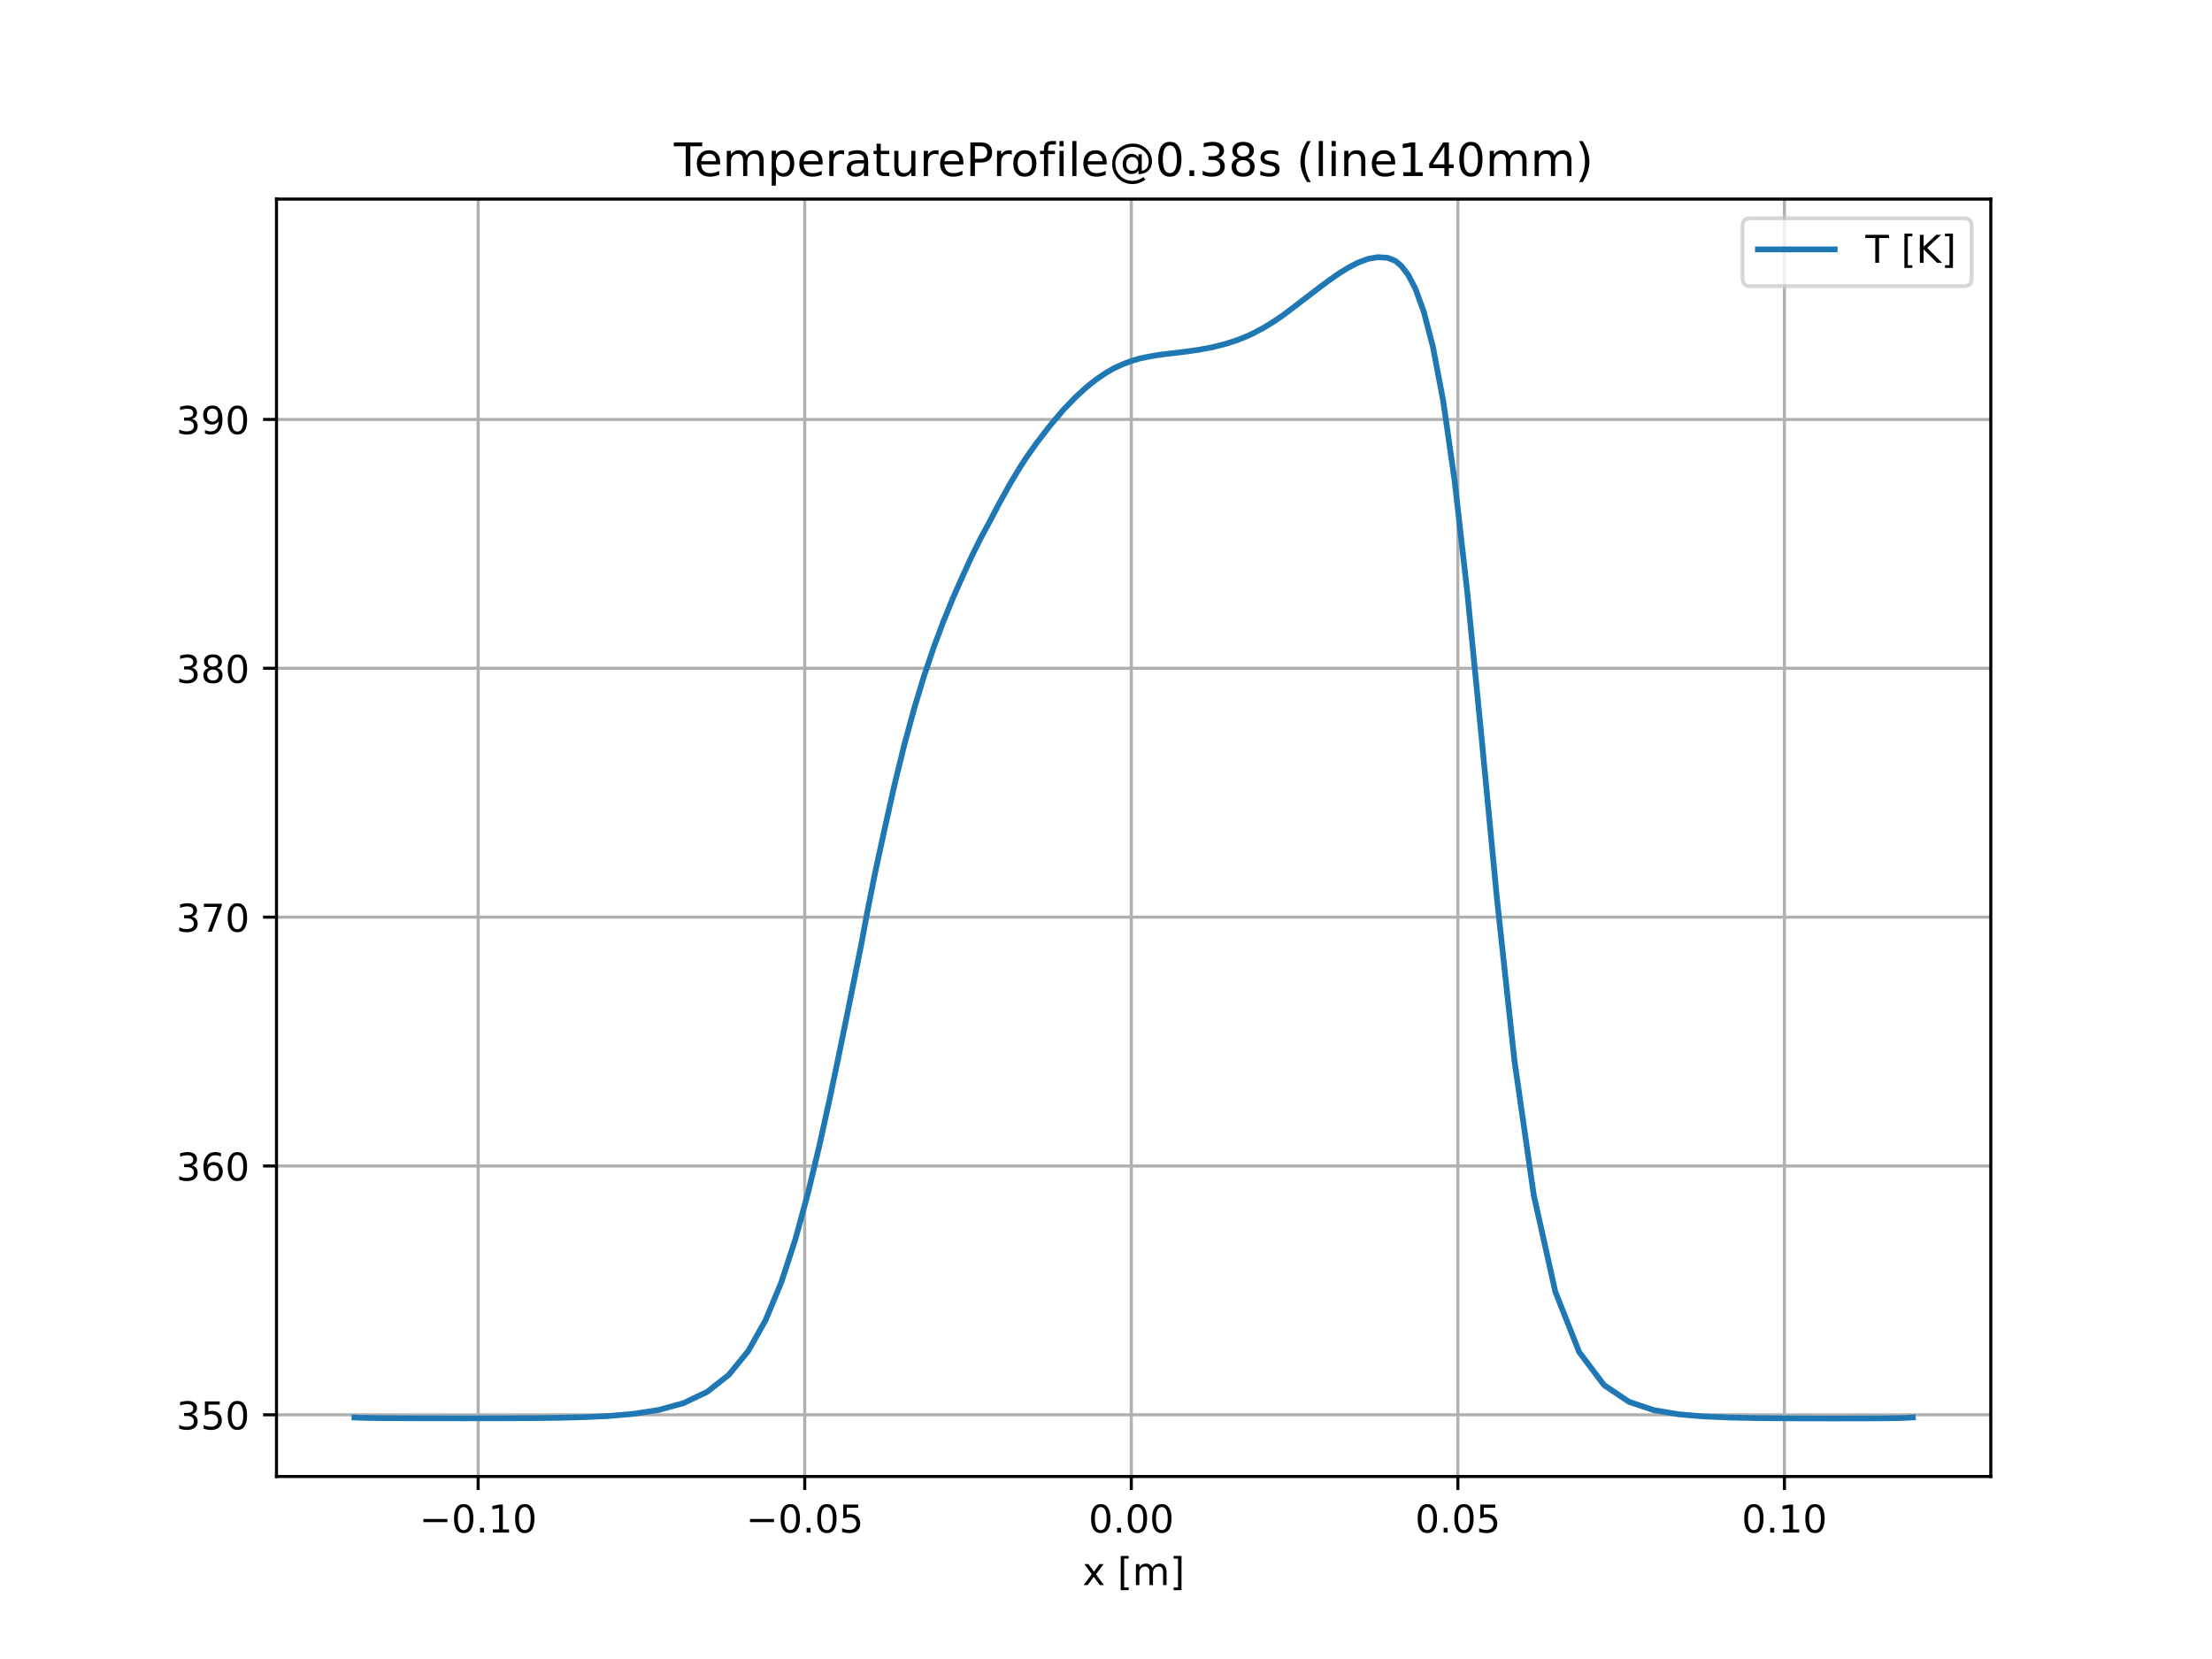
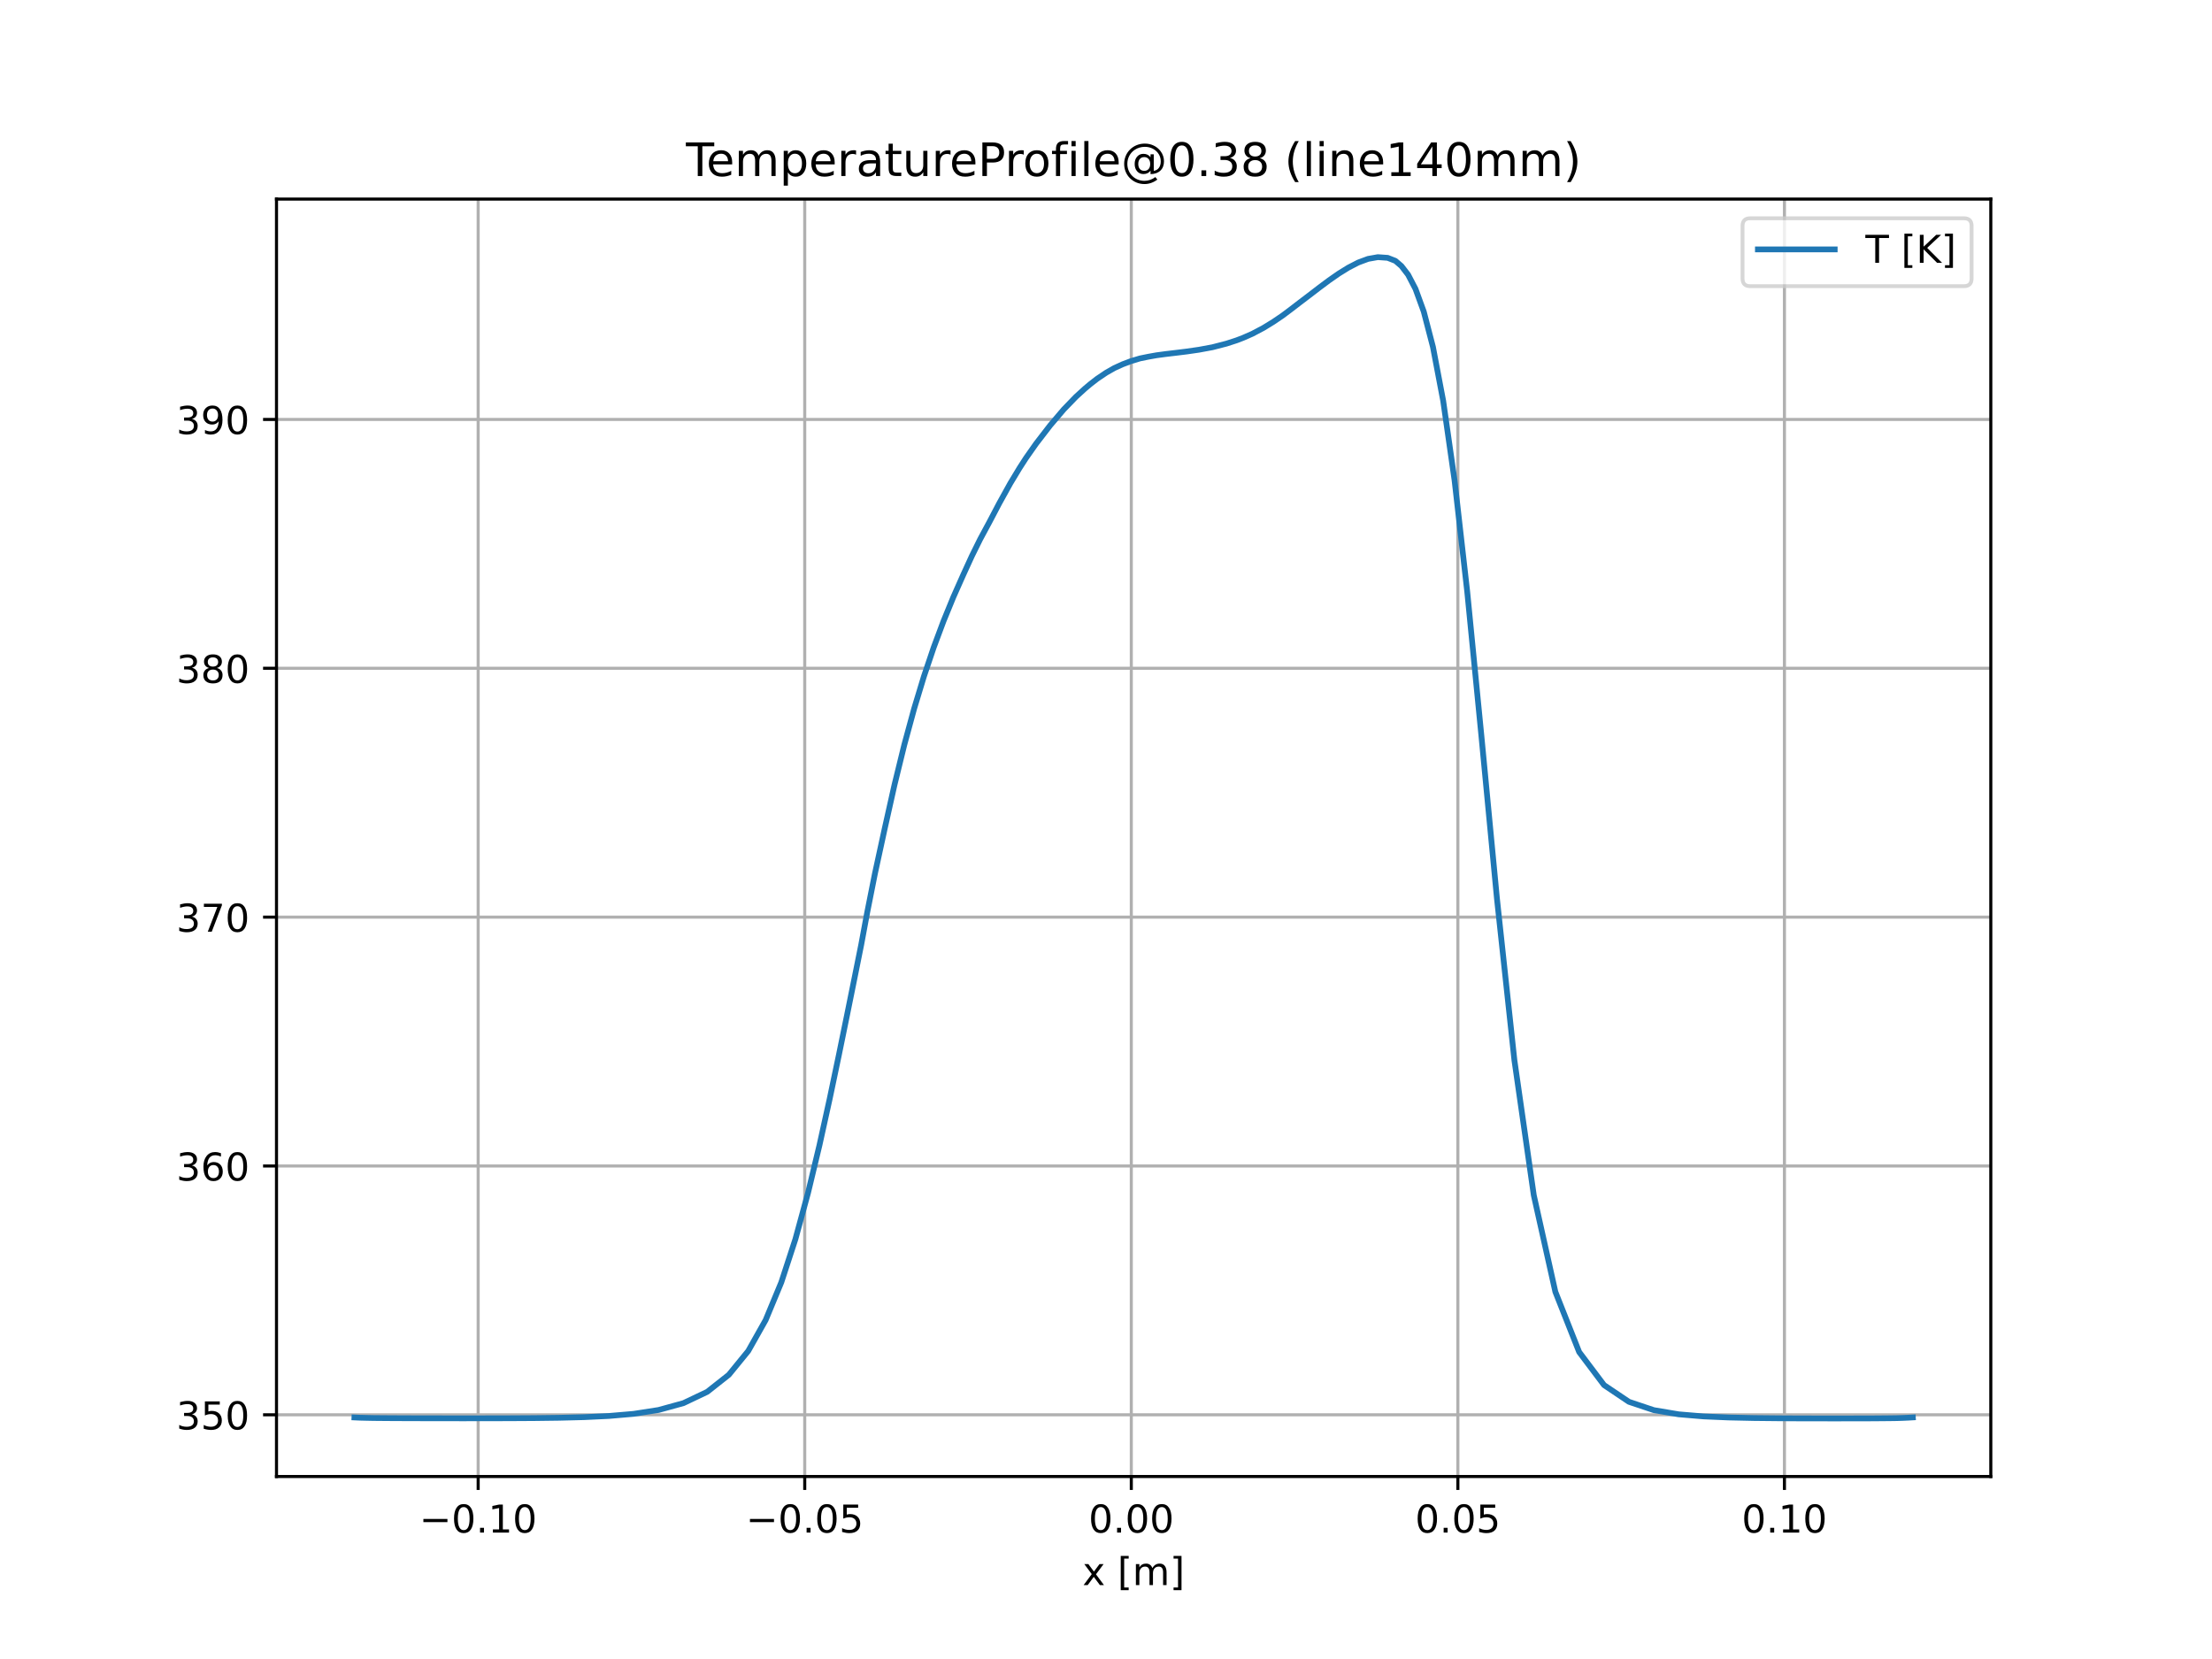
<svg xmlns="http://www.w3.org/2000/svg" xmlns:xlink="http://www.w3.org/1999/xlink" width="576pt" height="432pt" viewBox="0 0 576 432" version="1.1">
  <defs>
    <style type="text/css">*{stroke-linejoin: round; stroke-linecap: butt}</style>
  </defs>
  <g id="figure_1">
    <g id="patch_1">
      <path d="M 0 432  L 576 432  L 576 0  L 0 0  z " style="fill: #ffffff" />
    </g>
    <g id="axes_1">
      <g id="patch_2">
        <path d="M 72 384.48  L 518.4 384.48  L 518.4 51.84  L 72 51.84  z " style="fill: #ffffff" />
      </g>
      <g id="matplotlib.axis_1">
        <g id="xtick_1">
          <g id="line2d_1">
-             <path d="M 124.513 384.48  L 124.513 51.84  " clip-path="url(#pb91366c59d)" style="fill: none; stroke: #b0b0b0; stroke-width: 0.8; stroke-linecap: square" />
+             <path d="M 124.513 384.48  L 124.513 51.84  " clip-path="url(#pf0f694157b)" style="fill: none; stroke: #b0b0b0; stroke-width: 0.8; stroke-linecap: square" />
          </g>
          <g id="line2d_2">
            <defs>
-               <path id="m267bc5b068" d="M 0 0  L 0 3.5  " style="stroke: #000000; stroke-width: 0.8" />
+               <path id="m579aeb7c32" d="M 0 0  L 0 3.5  " style="stroke: #000000; stroke-width: 0.8" />
            </defs>
            <g>
-               <use xlink:href="#m267bc5b068" x="124.513" y="384.48" style="stroke: #000000; stroke-width: 0.8" />
+               <use xlink:href="#m579aeb7c32" x="124.513" y="384.48" style="stroke: #000000; stroke-width: 0.8" />
            </g>
          </g>
          <g id="text_1">
            <g transform="translate(109.1907 399.0784) scale(0.1 -0.1)">
              <defs>
                <path id="DejaVuSans-2212" d="M 678 2272  L 4684 2272  L 4684 1741  L 678 1741  L 678 2272  z " transform="scale(0.015625)" />
                <path id="DejaVuSans-30" d="M 2034 4250  Q 1547 4250 1301 3770  Q 1056 3291 1056 2328  Q 1056 1369 1301 889  Q 1547 409 2034 409  Q 2525 409 2770 889  Q 3016 1369 3016 2328  Q 3016 3291 2770 3770  Q 2525 4250 2034 4250  z M 2034 4750  Q 2819 4750 3233 4129  Q 3647 3509 3647 2328  Q 3647 1150 3233 529  Q 2819 -91 2034 -91  Q 1250 -91 836 529  Q 422 1150 422 2328  Q 422 3509 836 4129  Q 1250 4750 2034 4750  z " transform="scale(0.015625)" />
                <path id="DejaVuSans-2e" d="M 684 794  L 1344 794  L 1344 0  L 684 0  L 684 794  z " transform="scale(0.015625)" />
                <path id="DejaVuSans-31" d="M 794 531  L 1825 531  L 1825 4091  L 703 3866  L 703 4441  L 1819 4666  L 2450 4666  L 2450 531  L 3481 531  L 3481 0  L 794 0  L 794 531  z " transform="scale(0.015625)" />
              </defs>
              <use xlink:href="#DejaVuSans-2212" />
              <use xlink:href="#DejaVuSans-30" x="83.789" />
              <use xlink:href="#DejaVuSans-2e" x="147.412" />
              <use xlink:href="#DejaVuSans-31" x="179.199" />
              <use xlink:href="#DejaVuSans-30" x="242.822" />
            </g>
          </g>
        </g>
        <g id="xtick_2">
          <g id="line2d_3">
-             <path d="M 209.551 384.48  L 209.551 51.84  " clip-path="url(#pb91366c59d)" style="fill: none; stroke: #b0b0b0; stroke-width: 0.8; stroke-linecap: square" />
+             <path d="M 209.551 384.48  L 209.551 51.84  " clip-path="url(#pf0f694157b)" style="fill: none; stroke: #b0b0b0; stroke-width: 0.8; stroke-linecap: square" />
          </g>
          <g id="line2d_4">
            <g>
-               <use xlink:href="#m267bc5b068" x="209.551" y="384.48" style="stroke: #000000; stroke-width: 0.8" />
+               <use xlink:href="#m579aeb7c32" x="209.551" y="384.48" style="stroke: #000000; stroke-width: 0.8" />
            </g>
          </g>
          <g id="text_2">
            <g transform="translate(194.2283 399.0784) scale(0.1 -0.1)">
              <defs>
                <path id="DejaVuSans-35" d="M 691 4666  L 3169 4666  L 3169 4134  L 1269 4134  L 1269 2991  Q 1406 3038 1543 3061  Q 1681 3084 1819 3084  Q 2600 3084 3056 2656  Q 3513 2228 3513 1497  Q 3513 744 3044 326  Q 2575 -91 1722 -91  Q 1428 -91 1123 -41  Q 819 9 494 109  L 494 744  Q 775 591 1075 516  Q 1375 441 1709 441  Q 2250 441 2565 725  Q 2881 1009 2881 1497  Q 2881 1984 2565 2268  Q 2250 2553 1709 2553  Q 1456 2553 1204 2497  Q 953 2441 691 2322  L 691 4666  z " transform="scale(0.015625)" />
              </defs>
              <use xlink:href="#DejaVuSans-2212" />
              <use xlink:href="#DejaVuSans-30" x="83.789" />
              <use xlink:href="#DejaVuSans-2e" x="147.412" />
              <use xlink:href="#DejaVuSans-30" x="179.199" />
              <use xlink:href="#DejaVuSans-35" x="242.822" />
            </g>
          </g>
        </g>
        <g id="xtick_3">
          <g id="line2d_5">
-             <path d="M 294.589 384.48  L 294.589 51.84  " clip-path="url(#pb91366c59d)" style="fill: none; stroke: #b0b0b0; stroke-width: 0.8; stroke-linecap: square" />
+             <path d="M 294.589 384.48  L 294.589 51.84  " clip-path="url(#pf0f694157b)" style="fill: none; stroke: #b0b0b0; stroke-width: 0.8; stroke-linecap: square" />
          </g>
          <g id="line2d_6">
            <g>
-               <use xlink:href="#m267bc5b068" x="294.589" y="384.48" style="stroke: #000000; stroke-width: 0.8" />
+               <use xlink:href="#m579aeb7c32" x="294.589" y="384.48" style="stroke: #000000; stroke-width: 0.8" />
            </g>
          </g>
          <g id="text_3">
            <g transform="translate(283.4558 399.0784) scale(0.1 -0.1)">
              <use xlink:href="#DejaVuSans-30" />
              <use xlink:href="#DejaVuSans-2e" x="63.623" />
              <use xlink:href="#DejaVuSans-30" x="95.41" />
              <use xlink:href="#DejaVuSans-30" x="159.033" />
            </g>
          </g>
        </g>
        <g id="xtick_4">
          <g id="line2d_7">
-             <path d="M 379.626 384.48  L 379.626 51.84  " clip-path="url(#pb91366c59d)" style="fill: none; stroke: #b0b0b0; stroke-width: 0.8; stroke-linecap: square" />
+             <path d="M 379.626 384.48  L 379.626 51.84  " clip-path="url(#pf0f694157b)" style="fill: none; stroke: #b0b0b0; stroke-width: 0.8; stroke-linecap: square" />
          </g>
          <g id="line2d_8">
            <g>
-               <use xlink:href="#m267bc5b068" x="379.626" y="384.48" style="stroke: #000000; stroke-width: 0.8" />
+               <use xlink:href="#m579aeb7c32" x="379.626" y="384.48" style="stroke: #000000; stroke-width: 0.8" />
            </g>
          </g>
          <g id="text_4">
            <g transform="translate(368.4934 399.0784) scale(0.1 -0.1)">
              <use xlink:href="#DejaVuSans-30" />
              <use xlink:href="#DejaVuSans-2e" x="63.623" />
              <use xlink:href="#DejaVuSans-30" x="95.41" />
              <use xlink:href="#DejaVuSans-35" x="159.033" />
            </g>
          </g>
        </g>
        <g id="xtick_5">
          <g id="line2d_9">
-             <path d="M 464.664 384.48  L 464.664 51.84  " clip-path="url(#pb91366c59d)" style="fill: none; stroke: #b0b0b0; stroke-width: 0.8; stroke-linecap: square" />
+             <path d="M 464.664 384.48  L 464.664 51.84  " clip-path="url(#pf0f694157b)" style="fill: none; stroke: #b0b0b0; stroke-width: 0.8; stroke-linecap: square" />
          </g>
          <g id="line2d_10">
            <g>
-               <use xlink:href="#m267bc5b068" x="464.664" y="384.48" style="stroke: #000000; stroke-width: 0.8" />
+               <use xlink:href="#m579aeb7c32" x="464.664" y="384.48" style="stroke: #000000; stroke-width: 0.8" />
            </g>
          </g>
          <g id="text_5">
            <g transform="translate(453.531 399.0784) scale(0.1 -0.1)">
              <use xlink:href="#DejaVuSans-30" />
              <use xlink:href="#DejaVuSans-2e" x="63.623" />
              <use xlink:href="#DejaVuSans-31" x="95.41" />
              <use xlink:href="#DejaVuSans-30" x="159.033" />
            </g>
          </g>
        </g>
        <g id="text_6">
          <g transform="translate(281.8797 412.7566) scale(0.1 -0.1)">
            <defs>
              <path id="DejaVuSans-78" d="M 3513 3500  L 2247 1797  L 3578 0  L 2900 0  L 1881 1375  L 863 0  L 184 0  L 1544 1831  L 300 3500  L 978 3500  L 1906 2253  L 2834 3500  L 3513 3500  z " transform="scale(0.015625)" />
              <path id="DejaVuSans-20" transform="scale(0.015625)" />
              <path id="DejaVuSans-5b" d="M 550 4863  L 1875 4863  L 1875 4416  L 1125 4416  L 1125 -397  L 1875 -397  L 1875 -844  L 550 -844  L 550 4863  z " transform="scale(0.015625)" />
              <path id="DejaVuSans-6d" d="M 3328 2828  Q 3544 3216 3844 3400  Q 4144 3584 4550 3584  Q 5097 3584 5394 3201  Q 5691 2819 5691 2113  L 5691 0  L 5113 0  L 5113 2094  Q 5113 2597 4934 2840  Q 4756 3084 4391 3084  Q 3944 3084 3684 2787  Q 3425 2491 3425 1978  L 3425 0  L 2847 0  L 2847 2094  Q 2847 2600 2669 2842  Q 2491 3084 2119 3084  Q 1678 3084 1418 2786  Q 1159 2488 1159 1978  L 1159 0  L 581 0  L 581 3500  L 1159 3500  L 1159 2956  Q 1356 3278 1631 3431  Q 1906 3584 2284 3584  Q 2666 3584 2933 3390  Q 3200 3197 3328 2828  z " transform="scale(0.015625)" />
              <path id="DejaVuSans-5d" d="M 1947 4863  L 1947 -844  L 622 -844  L 622 -397  L 1369 -397  L 1369 4416  L 622 4416  L 622 4863  L 1947 4863  z " transform="scale(0.015625)" />
            </defs>
            <use xlink:href="#DejaVuSans-78" />
            <use xlink:href="#DejaVuSans-20" x="59.18" />
            <use xlink:href="#DejaVuSans-5b" x="90.967" />
            <use xlink:href="#DejaVuSans-6d" x="129.98" />
            <use xlink:href="#DejaVuSans-5d" x="227.393" />
          </g>
        </g>
      </g>
      <g id="matplotlib.axis_2">
        <g id="ytick_1">
          <g id="line2d_11">
-             <path d="M 72 368.414  L 518.4 368.414  " clip-path="url(#pb91366c59d)" style="fill: none; stroke: #b0b0b0; stroke-width: 0.8; stroke-linecap: square" />
+             <path d="M 72 368.414  L 518.4 368.414  " clip-path="url(#pf0f694157b)" style="fill: none; stroke: #b0b0b0; stroke-width: 0.8; stroke-linecap: square" />
          </g>
          <g id="line2d_12">
            <defs>
-               <path id="mbe5e28b634" d="M 0 0  L -3.5 0  " style="stroke: #000000; stroke-width: 0.8" />
+               <path id="mdb92d58ee1" d="M 0 0  L -3.5 0  " style="stroke: #000000; stroke-width: 0.8" />
            </defs>
            <g>
-               <use xlink:href="#mbe5e28b634" x="72" y="368.414" style="stroke: #000000; stroke-width: 0.8" />
+               <use xlink:href="#mdb92d58ee1" x="72" y="368.414" style="stroke: #000000; stroke-width: 0.8" />
            </g>
          </g>
          <g id="text_7">
            <g transform="translate(45.9125 372.2132) scale(0.1 -0.1)">
              <defs>
                <path id="DejaVuSans-33" d="M 2597 2516  Q 3050 2419 3304 2112  Q 3559 1806 3559 1356  Q 3559 666 3084 287  Q 2609 -91 1734 -91  Q 1441 -91 1130 -33  Q 819 25 488 141  L 488 750  Q 750 597 1062 519  Q 1375 441 1716 441  Q 2309 441 2620 675  Q 2931 909 2931 1356  Q 2931 1769 2642 2001  Q 2353 2234 1838 2234  L 1294 2234  L 1294 2753  L 1863 2753  Q 2328 2753 2575 2939  Q 2822 3125 2822 3475  Q 2822 3834 2567 4026  Q 2313 4219 1838 4219  Q 1578 4219 1281 4162  Q 984 4106 628 3988  L 628 4550  Q 988 4650 1302 4700  Q 1616 4750 1894 4750  Q 2613 4750 3031 4423  Q 3450 4097 3450 3541  Q 3450 3153 3228 2886  Q 3006 2619 2597 2516  z " transform="scale(0.015625)" />
              </defs>
              <use xlink:href="#DejaVuSans-33" />
              <use xlink:href="#DejaVuSans-35" x="63.623" />
              <use xlink:href="#DejaVuSans-30" x="127.246" />
            </g>
          </g>
        </g>
        <g id="ytick_2">
          <g id="line2d_13">
-             <path d="M 72 303.616  L 518.4 303.616  " clip-path="url(#pb91366c59d)" style="fill: none; stroke: #b0b0b0; stroke-width: 0.8; stroke-linecap: square" />
+             <path d="M 72 303.616  L 518.4 303.616  " clip-path="url(#pf0f694157b)" style="fill: none; stroke: #b0b0b0; stroke-width: 0.8; stroke-linecap: square" />
          </g>
          <g id="line2d_14">
            <g>
-               <use xlink:href="#mbe5e28b634" x="72" y="303.616" style="stroke: #000000; stroke-width: 0.8" />
+               <use xlink:href="#mdb92d58ee1" x="72" y="303.616" style="stroke: #000000; stroke-width: 0.8" />
            </g>
          </g>
          <g id="text_8">
            <g transform="translate(45.9125 307.415) scale(0.1 -0.1)">
              <defs>
                <path id="DejaVuSans-36" d="M 2113 2584  Q 1688 2584 1439 2293  Q 1191 2003 1191 1497  Q 1191 994 1439 701  Q 1688 409 2113 409  Q 2538 409 2786 701  Q 3034 994 3034 1497  Q 3034 2003 2786 2293  Q 2538 2584 2113 2584  z M 3366 4563  L 3366 3988  Q 3128 4100 2886 4159  Q 2644 4219 2406 4219  Q 1781 4219 1451 3797  Q 1122 3375 1075 2522  Q 1259 2794 1537 2939  Q 1816 3084 2150 3084  Q 2853 3084 3261 2657  Q 3669 2231 3669 1497  Q 3669 778 3244 343  Q 2819 -91 2113 -91  Q 1303 -91 875 529  Q 447 1150 447 2328  Q 447 3434 972 4092  Q 1497 4750 2381 4750  Q 2619 4750 2861 4703  Q 3103 4656 3366 4563  z " transform="scale(0.015625)" />
              </defs>
              <use xlink:href="#DejaVuSans-33" />
              <use xlink:href="#DejaVuSans-36" x="63.623" />
              <use xlink:href="#DejaVuSans-30" x="127.246" />
            </g>
          </g>
        </g>
        <g id="ytick_3">
          <g id="line2d_15">
-             <path d="M 72 238.818  L 518.4 238.818  " clip-path="url(#pb91366c59d)" style="fill: none; stroke: #b0b0b0; stroke-width: 0.8; stroke-linecap: square" />
+             <path d="M 72 238.818  L 518.4 238.818  " clip-path="url(#pf0f694157b)" style="fill: none; stroke: #b0b0b0; stroke-width: 0.8; stroke-linecap: square" />
          </g>
          <g id="line2d_16">
            <g>
-               <use xlink:href="#mbe5e28b634" x="72" y="238.818" style="stroke: #000000; stroke-width: 0.8" />
+               <use xlink:href="#mdb92d58ee1" x="72" y="238.818" style="stroke: #000000; stroke-width: 0.8" />
            </g>
          </g>
          <g id="text_9">
            <g transform="translate(45.9125 242.6169) scale(0.1 -0.1)">
              <defs>
                <path id="DejaVuSans-37" d="M 525 4666  L 3525 4666  L 3525 4397  L 1831 0  L 1172 0  L 2766 4134  L 525 4134  L 525 4666  z " transform="scale(0.015625)" />
              </defs>
              <use xlink:href="#DejaVuSans-33" />
              <use xlink:href="#DejaVuSans-37" x="63.623" />
              <use xlink:href="#DejaVuSans-30" x="127.246" />
            </g>
          </g>
        </g>
        <g id="ytick_4">
          <g id="line2d_17">
-             <path d="M 72 174.02  L 518.4 174.02  " clip-path="url(#pb91366c59d)" style="fill: none; stroke: #b0b0b0; stroke-width: 0.8; stroke-linecap: square" />
+             <path d="M 72 174.02  L 518.4 174.02  " clip-path="url(#pf0f694157b)" style="fill: none; stroke: #b0b0b0; stroke-width: 0.8; stroke-linecap: square" />
          </g>
          <g id="line2d_18">
            <g>
-               <use xlink:href="#mbe5e28b634" x="72" y="174.02" style="stroke: #000000; stroke-width: 0.8" />
+               <use xlink:href="#mdb92d58ee1" x="72" y="174.02" style="stroke: #000000; stroke-width: 0.8" />
            </g>
          </g>
          <g id="text_10">
            <g transform="translate(45.9125 177.8187) scale(0.1 -0.1)">
              <defs>
                <path id="DejaVuSans-38" d="M 2034 2216  Q 1584 2216 1326 1975  Q 1069 1734 1069 1313  Q 1069 891 1326 650  Q 1584 409 2034 409  Q 2484 409 2743 651  Q 3003 894 3003 1313  Q 3003 1734 2745 1975  Q 2488 2216 2034 2216  z M 1403 2484  Q 997 2584 770 2862  Q 544 3141 544 3541  Q 544 4100 942 4425  Q 1341 4750 2034 4750  Q 2731 4750 3128 4425  Q 3525 4100 3525 3541  Q 3525 3141 3298 2862  Q 3072 2584 2669 2484  Q 3125 2378 3379 2068  Q 3634 1759 3634 1313  Q 3634 634 3220 271  Q 2806 -91 2034 -91  Q 1263 -91 848 271  Q 434 634 434 1313  Q 434 1759 690 2068  Q 947 2378 1403 2484  z M 1172 3481  Q 1172 3119 1398 2916  Q 1625 2713 2034 2713  Q 2441 2713 2670 2916  Q 2900 3119 2900 3481  Q 2900 3844 2670 4047  Q 2441 4250 2034 4250  Q 1625 4250 1398 4047  Q 1172 3844 1172 3481  z " transform="scale(0.015625)" />
              </defs>
              <use xlink:href="#DejaVuSans-33" />
              <use xlink:href="#DejaVuSans-38" x="63.623" />
              <use xlink:href="#DejaVuSans-30" x="127.246" />
            </g>
          </g>
        </g>
        <g id="ytick_5">
          <g id="line2d_19">
-             <path d="M 72 109.221  L 518.4 109.221  " clip-path="url(#pb91366c59d)" style="fill: none; stroke: #b0b0b0; stroke-width: 0.8; stroke-linecap: square" />
+             <path d="M 72 109.221  L 518.4 109.221  " clip-path="url(#pf0f694157b)" style="fill: none; stroke: #b0b0b0; stroke-width: 0.8; stroke-linecap: square" />
          </g>
          <g id="line2d_20">
            <g>
-               <use xlink:href="#mbe5e28b634" x="72" y="109.221" style="stroke: #000000; stroke-width: 0.8" />
+               <use xlink:href="#mdb92d58ee1" x="72" y="109.221" style="stroke: #000000; stroke-width: 0.8" />
            </g>
          </g>
          <g id="text_11">
            <g transform="translate(45.9125 113.0206) scale(0.1 -0.1)">
              <defs>
                <path id="DejaVuSans-39" d="M 703 97  L 703 672  Q 941 559 1184 500  Q 1428 441 1663 441  Q 2288 441 2617 861  Q 2947 1281 2994 2138  Q 2813 1869 2534 1725  Q 2256 1581 1919 1581  Q 1219 1581 811 2004  Q 403 2428 403 3163  Q 403 3881 828 4315  Q 1253 4750 1959 4750  Q 2769 4750 3195 4129  Q 3622 3509 3622 2328  Q 3622 1225 3098 567  Q 2575 -91 1691 -91  Q 1453 -91 1209 -44  Q 966 3 703 97  z M 1959 2075  Q 2384 2075 2632 2365  Q 2881 2656 2881 3163  Q 2881 3666 2632 3958  Q 2384 4250 1959 4250  Q 1534 4250 1286 3958  Q 1038 3666 1038 3163  Q 1038 2656 1286 2365  Q 1534 2075 1959 2075  z " transform="scale(0.015625)" />
              </defs>
              <use xlink:href="#DejaVuSans-33" />
              <use xlink:href="#DejaVuSans-39" x="63.623" />
              <use xlink:href="#DejaVuSans-30" x="127.246" />
            </g>
          </g>
        </g>
      </g>
      <g id="line2d_21">
-         <path d="M 92.291 369.101  L 93.694 369.166  L 95.305 369.204  L 97.153 369.243  L 99.276 369.263  L 101.711 369.282  L 104.507 369.295  L 107.715 369.308  L 111.397 369.315  L 115.625 369.321  L 120.477 369.328  L 126.045 369.321  L 132.436 369.308  L 139.091 369.269  L 145.57 369.185  L 152.049 369.023  L 158.528 368.718  L 165.008 368.161  L 171.487 367.157  L 177.966 365.375  L 184.164 362.427  L 189.781 357.994  L 194.831 351.806  L 199.37 343.745  L 203.45 333.915  L 207.117 322.686  L 210.413 310.608  L 213.376 298.263  L 216.039 286.185  L 218.432 274.774  L 220.584 264.244  L 222.518 254.674  L 224.256 246.023  L 225.819 237.599  L 227.834 227.465  L 230.385 215.73  L 232.936 204.319  L 235.487 193.913  L 238.039 184.536  L 240.59 176.125  L 243.141 168.563  L 245.692 161.734  L 248.243 155.5  L 250.794 149.759  L 253.091 144.744  L 255.24 140.396  L 257.609 136.002  L 260.222 131.026  L 263.105 125.823  L 265.493 121.87  L 267.16 119.285  L 269.79 115.539  L 273.475 110.757  L 276.994 106.616  L 280.179 103.318  L 282.489 101.212  L 283.858 100.059  L 285.671 98.653  L 288.033 97.059  L 290.171 95.841  L 292.321 94.862  L 294.589 94.007  L 296.856 93.333  L 299.012 92.892  L 301.16 92.51  L 303.529 92.192  L 305.332 91.979  L 306.703 91.817  L 309.025 91.531  L 312.204 91.071  L 315.71 90.423  L 319.396 89.471  L 322.025 88.616  L 323.697 87.974  L 326.099 86.918  L 328.982 85.395  L 331.592 83.795  L 333.954 82.194  L 336.092 80.594  L 338.383 78.831  L 340.934 76.894  L 343.485 74.937  L 346.036 73.032  L 348.587 71.256  L 351.139 69.675  L 353.69 68.36  L 356.241 67.414  L 358.792 66.96  L 361.343 67.141  L 363.358 67.925  L 364.921 69.267  L 366.659 71.522  L 368.593 75.235  L 370.745 81.144  L 373.138 90.346  L 375.801 104.368  L 378.764 125.064  L 382.06 154.036  L 385.727 191.353  L 389.807 234.023  L 394.346 276.057  L 399.396 311.236  L 405.013 336.391  L 411.212 352.065  L 417.691 360.671  L 424.17 365.025  L 430.649 367.196  L 437.128 368.284  L 443.607 368.829  L 450.086 369.107  L 456.742 369.25  L 463.133 369.315  L 468.701 369.347  L 473.554 369.354  L 477.782 369.36  L 481.464 369.354  L 484.673 369.347  L 487.467 369.341  L 489.903 369.321  L 492.026 369.302  L 493.874 369.276  L 495.485 369.224  L 496.888 369.159  L 498.109 369.088  " clip-path="url(#pb91366c59d)" style="fill: none; stroke: #1f77b4; stroke-width: 1.5; stroke-linecap: square" />
+         <path d="M 92.291 369.101  L 93.694 369.166  L 95.305 369.204  L 97.153 369.243  L 99.276 369.263  L 101.711 369.282  L 104.507 369.295  L 107.715 369.308  L 111.397 369.315  L 115.625 369.321  L 120.477 369.328  L 126.045 369.321  L 132.436 369.308  L 139.091 369.269  L 145.57 369.185  L 152.049 369.023  L 158.528 368.718  L 165.008 368.161  L 171.487 367.157  L 177.966 365.375  L 184.164 362.427  L 189.781 357.994  L 194.831 351.806  L 199.37 343.745  L 203.45 333.915  L 207.117 322.686  L 210.413 310.608  L 213.376 298.263  L 216.039 286.185  L 218.432 274.774  L 220.584 264.244  L 222.518 254.674  L 224.256 246.023  L 225.819 237.599  L 227.834 227.465  L 230.385 215.73  L 232.936 204.319  L 235.487 193.913  L 238.039 184.536  L 240.59 176.125  L 243.141 168.563  L 245.692 161.734  L 248.243 155.5  L 250.794 149.759  L 253.091 144.744  L 255.24 140.396  L 257.609 136.002  L 260.222 131.026  L 263.105 125.823  L 265.493 121.87  L 267.16 119.285  L 269.79 115.539  L 273.475 110.757  L 276.994 106.616  L 280.179 103.318  L 282.489 101.212  L 283.858 100.059  L 285.671 98.653  L 288.033 97.059  L 290.171 95.841  L 292.321 94.862  L 294.589 94.007  L 296.856 93.333  L 299.012 92.892  L 301.16 92.51  L 303.529 92.192  L 305.332 91.979  L 306.703 91.817  L 309.025 91.531  L 312.204 91.071  L 315.71 90.423  L 319.396 89.471  L 322.025 88.616  L 323.697 87.974  L 326.099 86.918  L 328.982 85.395  L 331.592 83.795  L 333.954 82.194  L 336.092 80.594  L 338.383 78.831  L 340.934 76.894  L 343.485 74.937  L 346.036 73.032  L 348.587 71.256  L 351.139 69.675  L 353.69 68.36  L 356.241 67.414  L 358.792 66.96  L 361.343 67.141  L 363.358 67.925  L 364.921 69.267  L 366.659 71.522  L 368.593 75.235  L 370.745 81.144  L 373.138 90.346  L 375.801 104.368  L 378.764 125.064  L 382.06 154.036  L 385.727 191.353  L 389.807 234.023  L 394.346 276.057  L 399.396 311.236  L 405.013 336.391  L 411.212 352.065  L 417.691 360.671  L 424.17 365.025  L 430.649 367.196  L 437.128 368.284  L 443.607 368.829  L 450.086 369.107  L 456.742 369.25  L 463.133 369.315  L 468.701 369.347  L 473.554 369.354  L 477.782 369.36  L 481.464 369.354  L 484.673 369.347  L 487.467 369.341  L 489.903 369.321  L 492.026 369.302  L 493.874 369.276  L 495.485 369.224  L 496.888 369.159  L 498.109 369.088  " clip-path="url(#pf0f694157b)" style="fill: none; stroke: #1f77b4; stroke-width: 1.5; stroke-linecap: square" />
      </g>
      <g id="patch_3">
        <path d="M 72 384.48  L 72 51.84  " style="fill: none; stroke: #000000; stroke-width: 0.8; stroke-linejoin: miter; stroke-linecap: square" />
      </g>
      <g id="patch_4">
        <path d="M 518.4 384.48  L 518.4 51.84  " style="fill: none; stroke: #000000; stroke-width: 0.8; stroke-linejoin: miter; stroke-linecap: square" />
      </g>
      <g id="patch_5">
        <path d="M 72 384.48  L 518.4 384.48  " style="fill: none; stroke: #000000; stroke-width: 0.8; stroke-linejoin: miter; stroke-linecap: square" />
      </g>
      <g id="patch_6">
        <path d="M 72 51.84  L 518.4 51.84  " style="fill: none; stroke: #000000; stroke-width: 0.8; stroke-linejoin: miter; stroke-linecap: square" />
      </g>
      <g id="text_12">
-         <g transform="translate(175.5 45.84) scale(0.12 -0.12)">
+         <g transform="translate(178.6256 45.84) scale(0.12 -0.12)">
          <defs>
            <path id="DejaVuSans-54" d="M -19 4666  L 3928 4666  L 3928 4134  L 2272 4134  L 2272 0  L 1638 0  L 1638 4134  L -19 4134  L -19 4666  z " transform="scale(0.015625)" />
            <path id="DejaVuSans-65" d="M 3597 1894  L 3597 1613  L 953 1613  Q 991 1019 1311 708  Q 1631 397 2203 397  Q 2534 397 2845 478  Q 3156 559 3463 722  L 3463 178  Q 3153 47 2828 -22  Q 2503 -91 2169 -91  Q 1331 -91 842 396  Q 353 884 353 1716  Q 353 2575 817 3079  Q 1281 3584 2069 3584  Q 2775 3584 3186 3129  Q 3597 2675 3597 1894  z M 3022 2063  Q 3016 2534 2758 2815  Q 2500 3097 2075 3097  Q 1594 3097 1305 2825  Q 1016 2553 972 2059  L 3022 2063  z " transform="scale(0.015625)" />
            <path id="DejaVuSans-70" d="M 1159 525  L 1159 -1331  L 581 -1331  L 581 3500  L 1159 3500  L 1159 2969  Q 1341 3281 1617 3432  Q 1894 3584 2278 3584  Q 2916 3584 3314 3078  Q 3713 2572 3713 1747  Q 3713 922 3314 415  Q 2916 -91 2278 -91  Q 1894 -91 1617 61  Q 1341 213 1159 525  z M 3116 1747  Q 3116 2381 2855 2742  Q 2594 3103 2138 3103  Q 1681 3103 1420 2742  Q 1159 2381 1159 1747  Q 1159 1113 1420 752  Q 1681 391 2138 391  Q 2594 391 2855 752  Q 3116 1113 3116 1747  z " transform="scale(0.015625)" />
            <path id="DejaVuSans-72" d="M 2631 2963  Q 2534 3019 2420 3045  Q 2306 3072 2169 3072  Q 1681 3072 1420 2755  Q 1159 2438 1159 1844  L 1159 0  L 581 0  L 581 3500  L 1159 3500  L 1159 2956  Q 1341 3275 1631 3429  Q 1922 3584 2338 3584  Q 2397 3584 2469 3576  Q 2541 3569 2628 3553  L 2631 2963  z " transform="scale(0.015625)" />
            <path id="DejaVuSans-61" d="M 2194 1759  Q 1497 1759 1228 1600  Q 959 1441 959 1056  Q 959 750 1161 570  Q 1363 391 1709 391  Q 2188 391 2477 730  Q 2766 1069 2766 1631  L 2766 1759  L 2194 1759  z M 3341 1997  L 3341 0  L 2766 0  L 2766 531  Q 2569 213 2275 61  Q 1981 -91 1556 -91  Q 1019 -91 701 211  Q 384 513 384 1019  Q 384 1609 779 1909  Q 1175 2209 1959 2209  L 2766 2209  L 2766 2266  Q 2766 2663 2505 2880  Q 2244 3097 1772 3097  Q 1472 3097 1187 3025  Q 903 2953 641 2809  L 641 3341  Q 956 3463 1253 3523  Q 1550 3584 1831 3584  Q 2591 3584 2966 3190  Q 3341 2797 3341 1997  z " transform="scale(0.015625)" />
            <path id="DejaVuSans-74" d="M 1172 4494  L 1172 3500  L 2356 3500  L 2356 3053  L 1172 3053  L 1172 1153  Q 1172 725 1289 603  Q 1406 481 1766 481  L 2356 481  L 2356 0  L 1766 0  Q 1100 0 847 248  Q 594 497 594 1153  L 594 3053  L 172 3053  L 172 3500  L 594 3500  L 594 4494  L 1172 4494  z " transform="scale(0.015625)" />
            <path id="DejaVuSans-75" d="M 544 1381  L 544 3500  L 1119 3500  L 1119 1403  Q 1119 906 1312 657  Q 1506 409 1894 409  Q 2359 409 2629 706  Q 2900 1003 2900 1516  L 2900 3500  L 3475 3500  L 3475 0  L 2900 0  L 2900 538  Q 2691 219 2414 64  Q 2138 -91 1772 -91  Q 1169 -91 856 284  Q 544 659 544 1381  z M 1991 3584  L 1991 3584  z " transform="scale(0.015625)" />
            <path id="DejaVuSans-50" d="M 1259 4147  L 1259 2394  L 2053 2394  Q 2494 2394 2734 2622  Q 2975 2850 2975 3272  Q 2975 3691 2734 3919  Q 2494 4147 2053 4147  L 1259 4147  z M 628 4666  L 2053 4666  Q 2838 4666 3239 4311  Q 3641 3956 3641 3272  Q 3641 2581 3239 2228  Q 2838 1875 2053 1875  L 1259 1875  L 1259 0  L 628 0  L 628 4666  z " transform="scale(0.015625)" />
            <path id="DejaVuSans-6f" d="M 1959 3097  Q 1497 3097 1228 2736  Q 959 2375 959 1747  Q 959 1119 1226 758  Q 1494 397 1959 397  Q 2419 397 2687 759  Q 2956 1122 2956 1747  Q 2956 2369 2687 2733  Q 2419 3097 1959 3097  z M 1959 3584  Q 2709 3584 3137 3096  Q 3566 2609 3566 1747  Q 3566 888 3137 398  Q 2709 -91 1959 -91  Q 1206 -91 779 398  Q 353 888 353 1747  Q 353 2609 779 3096  Q 1206 3584 1959 3584  z " transform="scale(0.015625)" />
            <path id="DejaVuSans-66" d="M 2375 4863  L 2375 4384  L 1825 4384  Q 1516 4384 1395 4259  Q 1275 4134 1275 3809  L 1275 3500  L 2222 3500  L 2222 3053  L 1275 3053  L 1275 0  L 697 0  L 697 3053  L 147 3053  L 147 3500  L 697 3500  L 697 3744  Q 697 4328 969 4595  Q 1241 4863 1831 4863  L 2375 4863  z " transform="scale(0.015625)" />
            <path id="DejaVuSans-69" d="M 603 3500  L 1178 3500  L 1178 0  L 603 0  L 603 3500  z M 603 4863  L 1178 4863  L 1178 4134  L 603 4134  L 603 4863  z " transform="scale(0.015625)" />
            <path id="DejaVuSans-6c" d="M 603 4863  L 1178 4863  L 1178 0  L 603 0  L 603 4863  z " transform="scale(0.015625)" />
            <path id="DejaVuSans-40" d="M 2381 1678  Q 2381 1231 2603 976  Q 2825 722 3213 722  Q 3597 722 3817 978  Q 4038 1234 4038 1678  Q 4038 2116 3813 2373  Q 3588 2631 3206 2631  Q 2828 2631 2604 2375  Q 2381 2119 2381 1678  z M 4084 744  Q 3897 503 3655 389  Q 3413 275 3091 275  Q 2553 275 2217 664  Q 1881 1053 1881 1678  Q 1881 2303 2218 2693  Q 2556 3084 3091 3084  Q 3413 3084 3656 2967  Q 3900 2850 4084 2613  L 4084 3022  L 4531 3022  L 4531 722  Q 4988 791 5245 1139  Q 5503 1488 5503 2041  Q 5503 2375 5404 2669  Q 5306 2963 5106 3213  Q 4781 3622 4314 3839  Q 3847 4056 3297 4056  Q 2913 4056 2559 3954  Q 2206 3853 1906 3653  Q 1416 3334 1139 2817  Q 863 2300 863 1697  Q 863 1200 1042 765  Q 1222 331 1563 0  Q 1891 -325 2322 -495  Q 2753 -666 3244 -666  Q 3647 -666 4036 -530  Q 4425 -394 4750 -141  L 5031 -488  Q 4641 -791 4180 -952  Q 3719 -1113 3244 -1113  Q 2666 -1113 2153 -908  Q 1641 -703 1241 -313  Q 841 78 631 592  Q 422 1106 422 1697  Q 422 2266 634 2781  Q 847 3297 1241 3688  Q 1644 4084 2172 4295  Q 2700 4506 3291 4506  Q 3953 4506 4520 4234  Q 5088 3963 5472 3463  Q 5706 3156 5829 2797  Q 5953 2438 5953 2053  Q 5953 1231 5456 756  Q 4959 281 4084 263  L 4084 744  z " transform="scale(0.015625)" />
-             <path id="DejaVuSans-73" d="M 2834 3397  L 2834 2853  Q 2591 2978 2328 3040  Q 2066 3103 1784 3103  Q 1356 3103 1142 2972  Q 928 2841 928 2578  Q 928 2378 1081 2264  Q 1234 2150 1697 2047  L 1894 2003  Q 2506 1872 2764 1633  Q 3022 1394 3022 966  Q 3022 478 2636 193  Q 2250 -91 1575 -91  Q 1294 -91 989 -36  Q 684 19 347 128  L 347 722  Q 666 556 975 473  Q 1284 391 1588 391  Q 1994 391 2212 530  Q 2431 669 2431 922  Q 2431 1156 2273 1281  Q 2116 1406 1581 1522  L 1381 1569  Q 847 1681 609 1914  Q 372 2147 372 2553  Q 372 3047 722 3315  Q 1072 3584 1716 3584  Q 2034 3584 2315 3537  Q 2597 3491 2834 3397  z " transform="scale(0.015625)" />
            <path id="DejaVuSans-28" d="M 1984 4856  Q 1566 4138 1362 3434  Q 1159 2731 1159 2009  Q 1159 1288 1364 580  Q 1569 -128 1984 -844  L 1484 -844  Q 1016 -109 783 600  Q 550 1309 550 2009  Q 550 2706 781 3412  Q 1013 4119 1484 4856  L 1984 4856  z " transform="scale(0.015625)" />
            <path id="DejaVuSans-6e" d="M 3513 2113  L 3513 0  L 2938 0  L 2938 2094  Q 2938 2591 2744 2837  Q 2550 3084 2163 3084  Q 1697 3084 1428 2787  Q 1159 2491 1159 1978  L 1159 0  L 581 0  L 581 3500  L 1159 3500  L 1159 2956  Q 1366 3272 1645 3428  Q 1925 3584 2291 3584  Q 2894 3584 3203 3211  Q 3513 2838 3513 2113  z " transform="scale(0.015625)" />
            <path id="DejaVuSans-34" d="M 2419 4116  L 825 1625  L 2419 1625  L 2419 4116  z M 2253 4666  L 3047 4666  L 3047 1625  L 3713 1625  L 3713 1100  L 3047 1100  L 3047 0  L 2419 0  L 2419 1100  L 313 1100  L 313 1709  L 2253 4666  z " transform="scale(0.015625)" />
            <path id="DejaVuSans-29" d="M 513 4856  L 1013 4856  Q 1481 4119 1714 3412  Q 1947 2706 1947 2009  Q 1947 1309 1714 600  Q 1481 -109 1013 -844  L 513 -844  Q 928 -128 1133 580  Q 1338 1288 1338 2009  Q 1338 2731 1133 3434  Q 928 4138 513 4856  z " transform="scale(0.015625)" />
          </defs>
          <use xlink:href="#DejaVuSans-54" />
          <use xlink:href="#DejaVuSans-65" x="44.084" />
          <use xlink:href="#DejaVuSans-6d" x="105.607" />
          <use xlink:href="#DejaVuSans-70" x="203.02" />
          <use xlink:href="#DejaVuSans-65" x="266.496" />
          <use xlink:href="#DejaVuSans-72" x="328.02" />
          <use xlink:href="#DejaVuSans-61" x="369.133" />
          <use xlink:href="#DejaVuSans-74" x="430.412" />
          <use xlink:href="#DejaVuSans-75" x="469.621" />
          <use xlink:href="#DejaVuSans-72" x="533" />
          <use xlink:href="#DejaVuSans-65" x="571.863" />
          <use xlink:href="#DejaVuSans-50" x="633.387" />
          <use xlink:href="#DejaVuSans-72" x="691.939" />
          <use xlink:href="#DejaVuSans-6f" x="730.803" />
          <use xlink:href="#DejaVuSans-66" x="791.984" />
          <use xlink:href="#DejaVuSans-69" x="827.189" />
          <use xlink:href="#DejaVuSans-6c" x="854.973" />
          <use xlink:href="#DejaVuSans-65" x="882.756" />
          <use xlink:href="#DejaVuSans-40" x="944.279" />
          <use xlink:href="#DejaVuSans-30" x="1044.279" />
          <use xlink:href="#DejaVuSans-2e" x="1107.902" />
          <use xlink:href="#DejaVuSans-33" x="1139.689" />
          <use xlink:href="#DejaVuSans-38" x="1203.312" />
-           <use xlink:href="#DejaVuSans-73" x="1266.936" />
-           <use xlink:href="#DejaVuSans-20" x="1319.035" />
-           <use xlink:href="#DejaVuSans-28" x="1350.822" />
-           <use xlink:href="#DejaVuSans-6c" x="1389.836" />
-           <use xlink:href="#DejaVuSans-69" x="1417.619" />
-           <use xlink:href="#DejaVuSans-6e" x="1445.402" />
-           <use xlink:href="#DejaVuSans-65" x="1508.781" />
-           <use xlink:href="#DejaVuSans-31" x="1570.305" />
-           <use xlink:href="#DejaVuSans-34" x="1633.928" />
-           <use xlink:href="#DejaVuSans-30" x="1697.551" />
-           <use xlink:href="#DejaVuSans-6d" x="1761.174" />
-           <use xlink:href="#DejaVuSans-6d" x="1858.586" />
-           <use xlink:href="#DejaVuSans-29" x="1955.998" />
+           <use xlink:href="#DejaVuSans-20" x="1266.936" />
+           <use xlink:href="#DejaVuSans-28" x="1298.723" />
+           <use xlink:href="#DejaVuSans-6c" x="1337.736" />
+           <use xlink:href="#DejaVuSans-69" x="1365.52" />
+           <use xlink:href="#DejaVuSans-6e" x="1393.303" />
+           <use xlink:href="#DejaVuSans-65" x="1456.682" />
+           <use xlink:href="#DejaVuSans-31" x="1518.205" />
+           <use xlink:href="#DejaVuSans-34" x="1581.828" />
+           <use xlink:href="#DejaVuSans-30" x="1645.451" />
+           <use xlink:href="#DejaVuSans-6d" x="1709.074" />
+           <use xlink:href="#DejaVuSans-6d" x="1806.486" />
+           <use xlink:href="#DejaVuSans-29" x="1903.898" />
        </g>
      </g>
      <g id="legend_1">
        <g id="patch_7">
          <path d="M 455.753 74.518  L 511.4 74.518  Q 513.4 74.518 513.4 72.518  L 513.4 58.84  Q 513.4 56.84 511.4 56.84  L 455.753 56.84  Q 453.753 56.84 453.753 58.84  L 453.753 72.518  Q 453.753 74.518 455.753 74.518  z " style="fill: #ffffff; opacity: 0.8; stroke: #cccccc; stroke-linejoin: miter" />
        </g>
        <g id="line2d_22">
          <path d="M 457.753 64.938  L 467.753 64.938  L 477.753 64.938  " style="fill: none; stroke: #1f77b4; stroke-width: 1.5; stroke-linecap: square" />
        </g>
        <g id="text_13">
          <g transform="translate(485.7531 68.43844) scale(0.1 -0.1)">
            <defs>
              <path id="DejaVuSans-4b" d="M 628 4666  L 1259 4666  L 1259 2694  L 3353 4666  L 4166 4666  L 1850 2491  L 4331 0  L 3500 0  L 1259 2247  L 1259 0  L 628 0  L 628 4666  z " transform="scale(0.015625)" />
            </defs>
            <use xlink:href="#DejaVuSans-54" />
            <use xlink:href="#DejaVuSans-20" x="61.084" />
            <use xlink:href="#DejaVuSans-5b" x="92.871" />
            <use xlink:href="#DejaVuSans-4b" x="131.885" />
            <use xlink:href="#DejaVuSans-5d" x="197.461" />
          </g>
        </g>
      </g>
    </g>
  </g>
  <defs>
-     <clipPath id="pb91366c59d">
+     <clipPath id="pf0f694157b">
      <rect x="72" y="51.84" width="446.4" height="332.64" />
    </clipPath>
  </defs>
</svg>
